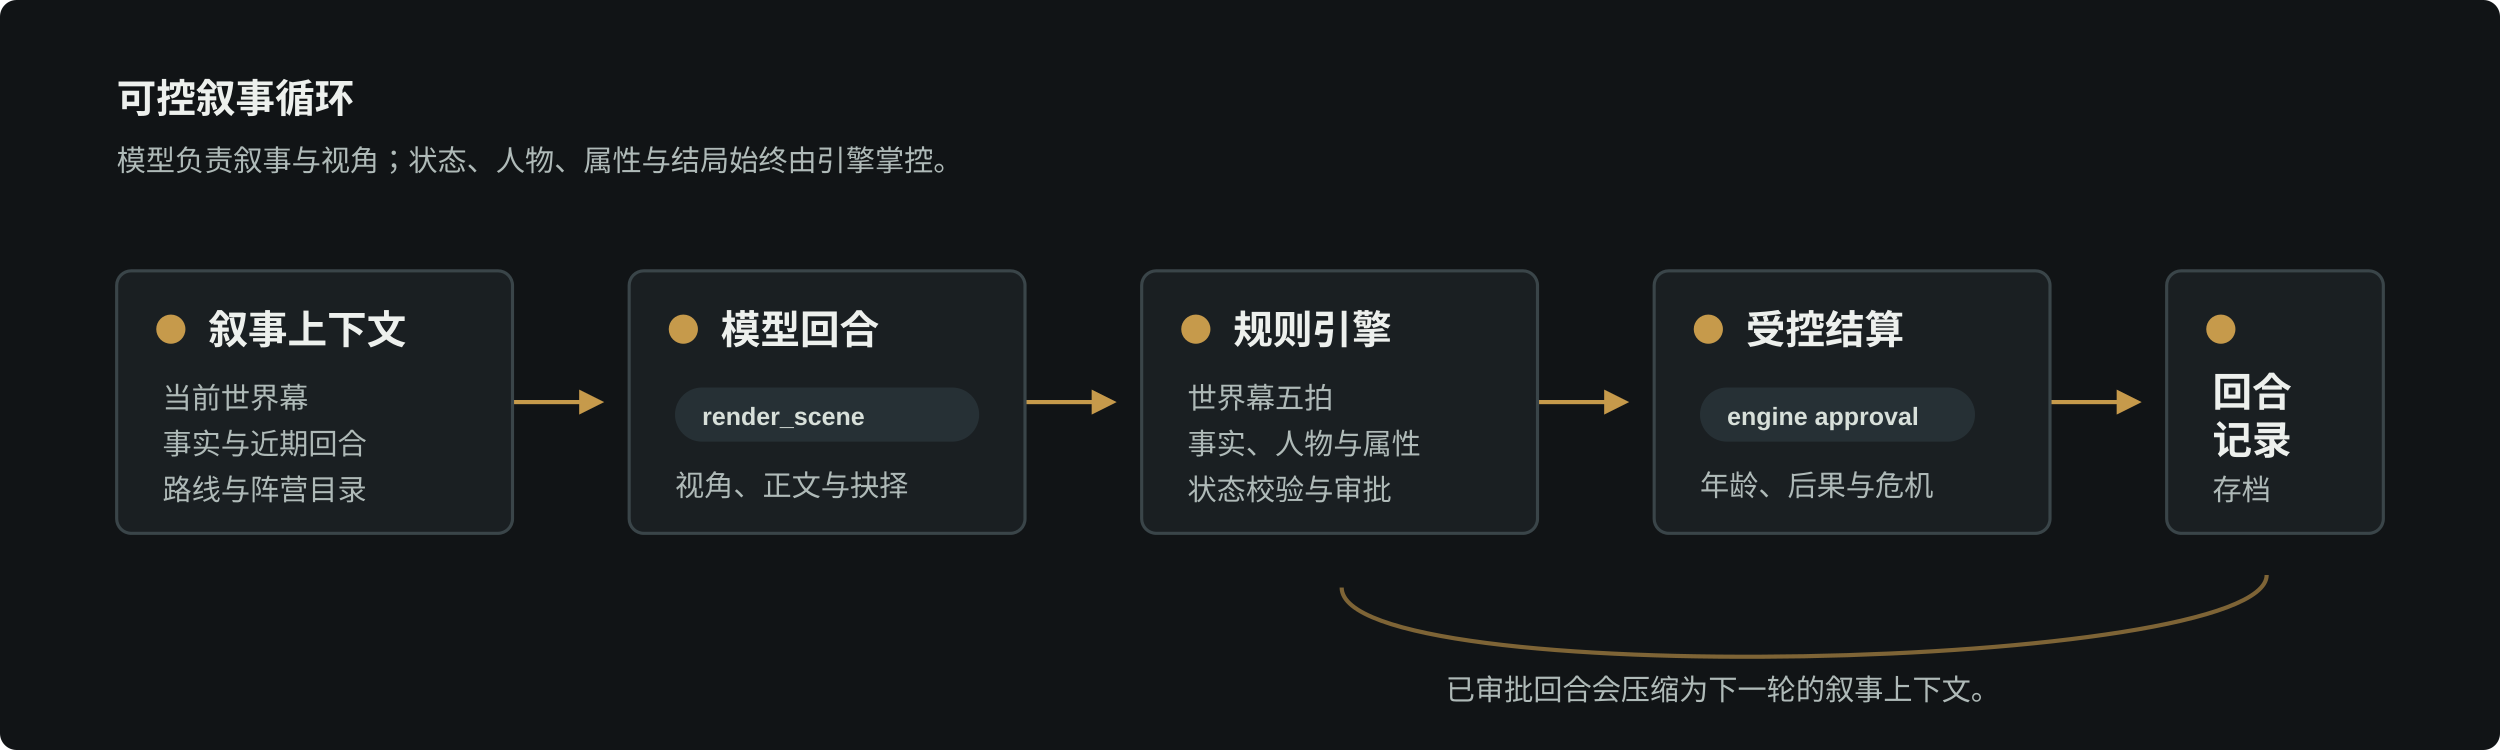
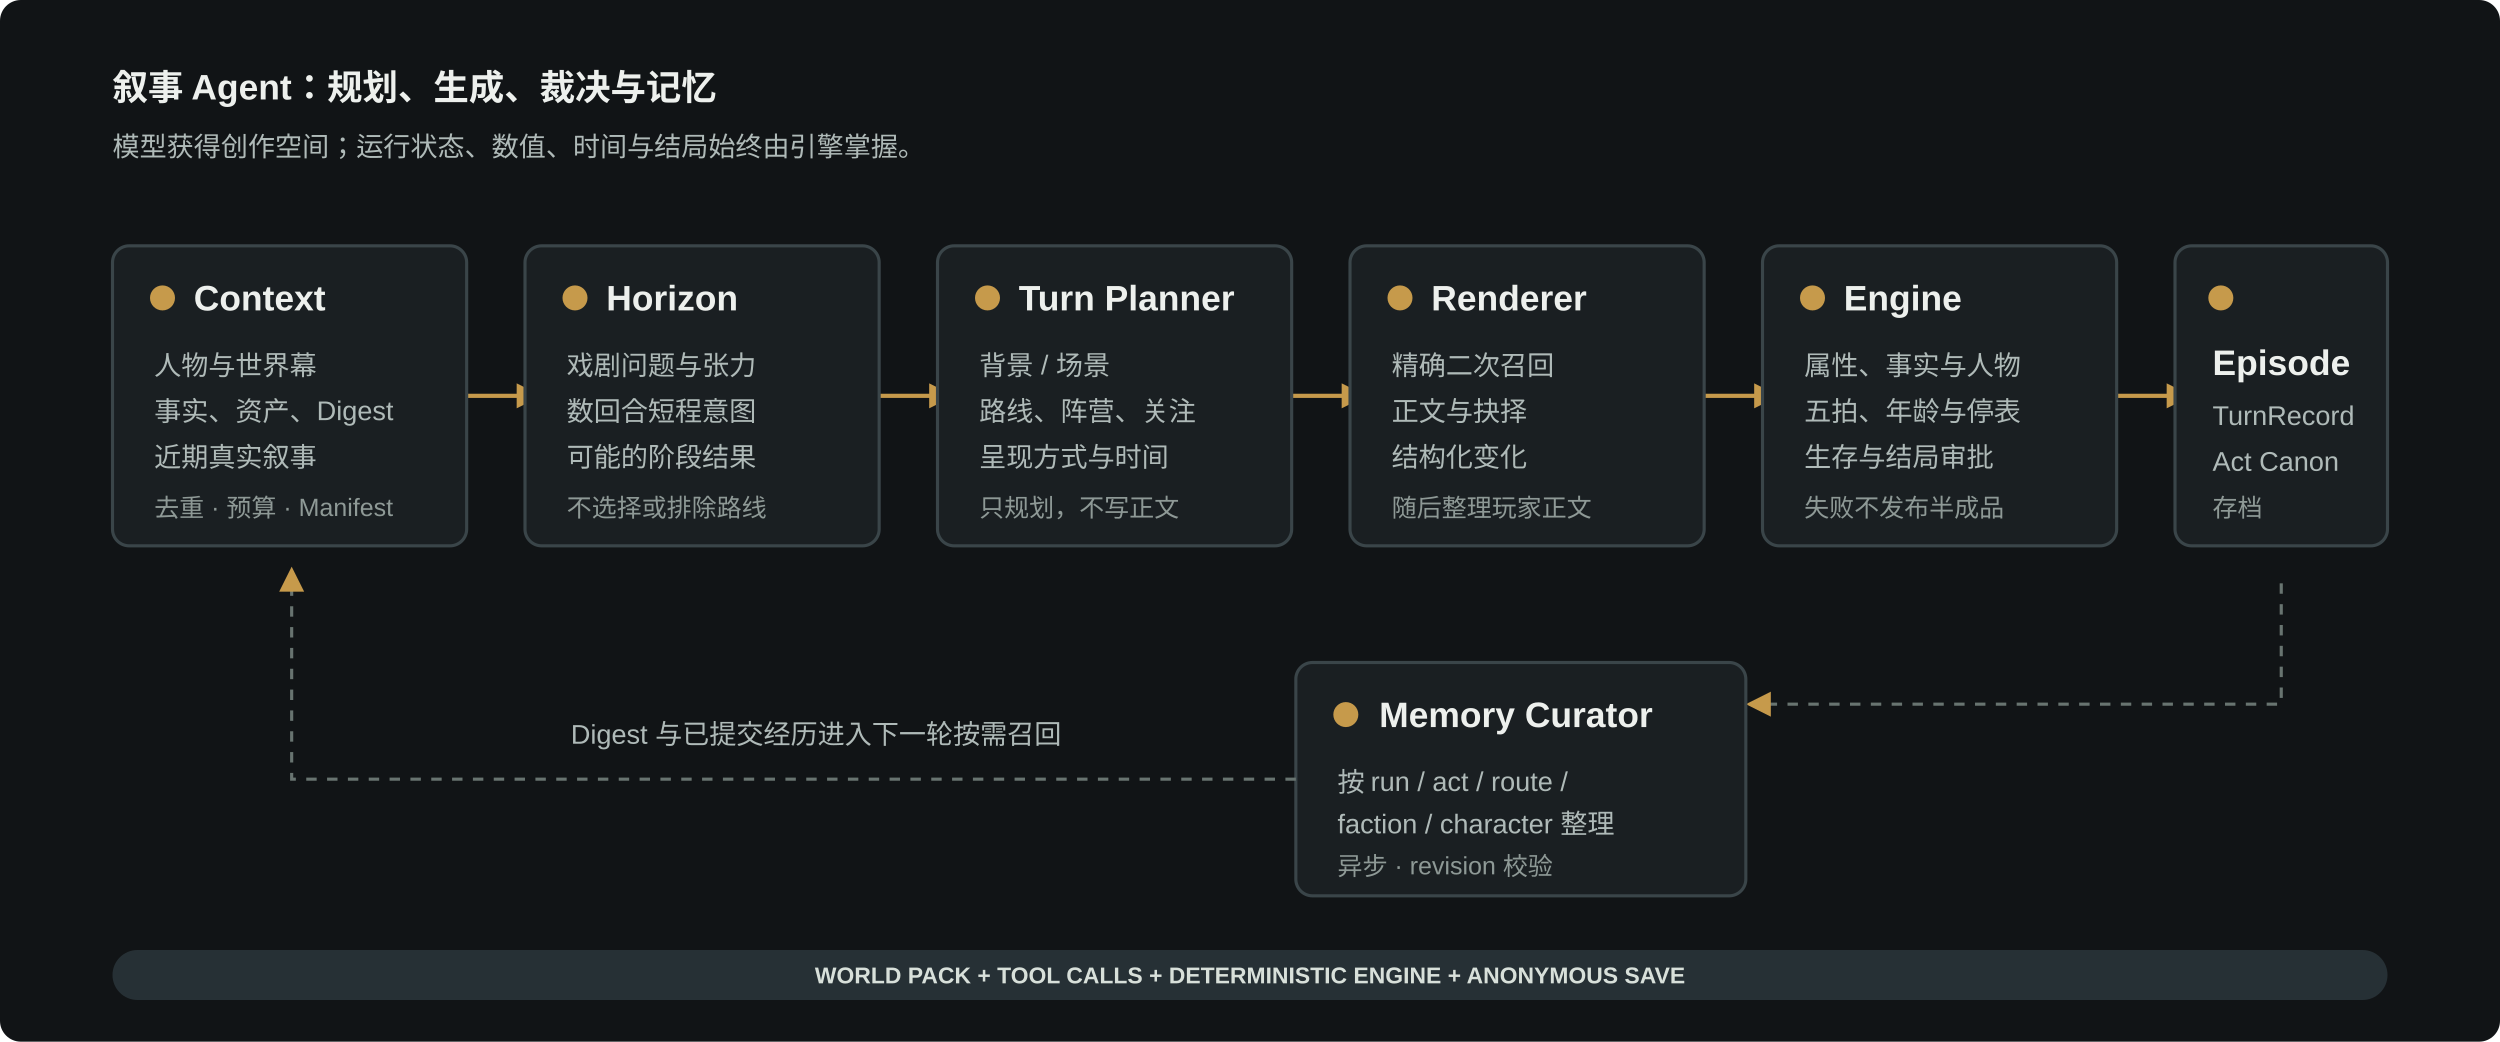
- <svg xmlns="http://www.w3.org/2000/svg" width="1200" height="360" viewBox="0 0 1200 360" role="img" aria-labelledby="title desc">
+ <svg xmlns="http://www.w3.org/2000/svg" width="1200" height="500" viewBox="0 0 1200 500" role="img" aria-labelledby="title desc">
  <style>
    .canvas { fill: #111416; }
    .panel { fill: #1a1f22; stroke: #3a4549; stroke-width: 1.5; }
    .accent { fill: #c69a4b; }
-     .light { fill: #edf0ed; font-family: "Microsoft YaHei", Arial, sans-serif; font-size: 19px; font-weight: 700; }
-     .muted { fill: #afbab8; font-family: "Microsoft YaHei", Arial, sans-serif; font-size: 14px; }
+     .light { fill: #edf0ed; font-family: "Microsoft YaHei", Arial, sans-serif; font-size: 17px; font-weight: 700; }
+     .muted { fill: #afbab8; font-family: "Microsoft YaHei", Arial, sans-serif; font-size: 13px; }
+     .small { fill: #8e9996; font-family: "Microsoft YaHei", Arial, sans-serif; font-size: 12px; }
    .line { stroke: #c69a4b; stroke-width: 2; fill: none; }
+     .soft { stroke: #687470; stroke-width: 1.5; fill: none; stroke-dasharray: 5 5; }
    .tag { fill: #263035; }
-     .tagtext { fill: #d8e0da; font-family: Arial, sans-serif; font-size: 12px; font-weight: 700; }
+     .tagtext { fill: #d8e0da; font-family: Arial, sans-serif; font-size: 11px; font-weight: 700; }
  </style>
-   <rect class="canvas" width="1200" height="360" rx="8" />
-   <text x="56" y="54" class="light" font-size="24">可控叙事循环</text>
-   <text x="56" y="82" class="muted">模型负责叙事与视角；状态、人物、属性与结局始终由引擎掌控。</text>
-   <path class="line" d="M246 193 H282 M492 193 H528 M738 193 H774 M984 193 H1020" />
-   <path class="accent" d="M278 187 L290 193 L278 199 Z M524 187 L536 193 L524 199 Z M770 187 L782 193 L770 199 Z M1016 187 L1028 193 L1016 199 Z" />
-   <g transform="translate(56 130)">
-     <rect class="panel" width="190" height="126" rx="7" />
-     <circle class="accent" cx="26" cy="28" r="7" />
-     <text class="light" x="44" y="35">叙事上下文</text>
-     <text class="muted" x="22" y="66">当前世界幕</text>
-     <text class="muted" x="22" y="88">事实与近期回合</text>
-     <text class="muted" x="22" y="110">路线与阵营目录</text>
+   <rect class="canvas" width="1200" height="500" rx="10" />
+   <text x="54" y="48" class="light" font-size="24">叙事 Agent：规划、生成、裁决与记忆</text>
+   <text x="54" y="75" class="muted">模型获得创作空间；运行状态、数值、时间与结局始终由引擎掌握。</text>
+   <path class="line" d="M224 190 H252 M422 190 H450 M620 190 H648 M818 190 H846 M1016 190 H1044" />
+   <path class="accent" d="M248 184 L260 190 L248 196 Z M446 184 L458 190 L446 196 Z M644 184 L656 190 L644 196 Z M842 184 L854 190 L842 196 Z M1040 184 L1052 190 L1040 196 Z" />
+   <g transform="translate(54 118)">
+     <rect class="panel" width="170" height="144" rx="8" />
+     <circle class="accent" cx="24" cy="25" r="6" />
+     <text class="light" x="39" y="31">Context</text>
+     <text class="muted" x="20" y="62">人物与世界幕</text>
+     <text class="muted" x="20" y="84">事实、资产、Digest</text>
+     <text class="muted" x="20" y="106">近期真实叙事</text>
+     <text class="small" x="20" y="130">去重 · 预算 · Manifest</text>
  </g>
-   <g transform="translate(302 130)">
-     <rect class="panel" width="190" height="126" rx="7" />
-     <circle class="accent" cx="26" cy="28" r="7" />
-     <text class="light" x="44" y="35">模型回合</text>
-     <rect class="tag" x="22" y="56" width="146" height="26" rx="13" />
-     <text class="tagtext" x="35" y="74">render_scene</text>
-     <text class="muted" x="22" y="108">视角、正文与抉择</text>
+   <g transform="translate(252 118)">
+     <rect class="panel" width="170" height="144" rx="8" />
+     <circle class="accent" cx="24" cy="25" r="6" />
+     <text class="light" x="39" y="31">Horizon</text>
+     <text class="muted" x="20" y="62">戏剧问题与张力</text>
+     <text class="muted" x="20" y="84">数回合短程意图</text>
+     <text class="muted" x="20" y="106">可能的阶段结果</text>
+     <text class="small" x="20" y="130">不选择或排除路线</text>
  </g>
-   <g transform="translate(548 130)">
-     <rect class="panel" width="190" height="126" rx="7" />
-     <circle class="accent" cx="26" cy="28" r="7" />
-     <text class="light" x="44" y="35">规则引擎</text>
-     <text class="muted" x="22" y="66">世界幕五拍</text>
-     <text class="muted" x="22" y="88">事实、人物与属性</text>
-     <text class="muted" x="22" y="110">状态校验与审批</text>
+   <g transform="translate(450 118)">
+     <rect class="panel" width="170" height="144" rx="8" />
+     <circle class="accent" cx="24" cy="25" r="6" />
+     <text class="light" x="39" y="31">Turn Planner</text>
+     <text class="muted" x="20" y="62">背景 / 场景</text>
+     <text class="muted" x="20" y="84">路线、阵营、关注</text>
+     <text class="muted" x="20" y="106">呈现方式与时间</text>
+     <text class="small" x="20" y="130">只规划，不写正文</text>
  </g>
-   <g transform="translate(794 130)">
-     <rect class="panel" width="190" height="126" rx="7" />
-     <circle class="accent" cx="26" cy="28" r="7" />
-     <text class="light" x="44" y="35">受控结算</text>
-     <rect class="tag" x="22" y="56" width="132" height="26" rx="13" />
-     <text class="tagtext" x="35" y="74">engine approval</text>
-     <text class="muted" x="22" y="108">年龄、后果与危机</text>
+   <g transform="translate(648 118)">
+     <rect class="panel" width="170" height="144" rx="8" />
+     <circle class="accent" cx="24" cy="25" r="6" />
+     <text class="light" x="39" y="31">Renderer</text>
+     <text class="muted" x="20" y="62">精确二次召回</text>
+     <text class="muted" x="20" y="84">正文与抉择</text>
+     <text class="muted" x="20" y="106">结构化变化</text>
+     <text class="small" x="20" y="130">随后整理玩家正文</text>
  </g>
-   <g transform="translate(1040 130)">
-     <rect class="panel" width="104" height="126" rx="7" />
-     <circle class="accent" cx="26" cy="28" r="7" />
-     <text class="light" x="22" y="65">回合</text>
-     <text class="light" x="22" y="88">记录</text>
-     <text class="muted" x="22" y="110">存档</text>
+   <g transform="translate(846 118)">
+     <rect class="panel" width="170" height="144" rx="8" />
+     <circle class="accent" cx="24" cy="25" r="6" />
+     <text class="light" x="39" y="31">Engine</text>
+     <text class="muted" x="20" y="62">属性、事实与人物</text>
+     <text class="muted" x="20" y="84">五拍、年龄与停表</text>
+     <text class="muted" x="20" y="106">生存与结局审批</text>
+     <text class="small" x="20" y="130">失败不发布半成品</text>
  </g>
-   <path class="line" opacity=".6" d="M1088 276 C1088 322 644 332 644 282" />
-   <text x="694" y="336" class="muted">已审批回合会压缩为下一轮的叙事上下文。</text>
+   <g transform="translate(1044 118)">
+     <rect class="panel" width="102" height="144" rx="8" />
+     <circle class="accent" cx="22" cy="25" r="6" />
+     <text class="light" x="18" y="62">Episode</text>
+     <text class="muted" x="18" y="86">TurnRecord</text>
+     <text class="muted" x="18" y="108">Act Canon</text>
+     <text class="small" x="18" y="130">存档</text>
+   </g>
+   <path class="soft" d="M1095 280 V338 H846" />
+   <path class="accent" d="M850 332 L838 338 L850 344 Z" />
+   <g transform="translate(622 318)">
+     <rect class="panel" width="216" height="112" rx="8" />
+     <circle class="accent" cx="24" cy="25" r="6" />
+     <text class="light" x="40" y="31">Memory Curator</text>
+     <text class="muted" x="20" y="62">按 run / act / route /</text>
+     <text class="muted" x="20" y="82">faction / character 整理</text>
+     <text class="small" x="20" y="102">异步 · revision 校验</text>
+   </g>
+   <path class="soft" d="M622 374 H140 V280" />
+   <path class="accent" d="M134 284 L140 272 L146 284 Z" />
+   <text x="274" y="357" class="muted">Digest 与已提交经历进入下一轮按需召回</text>
+   <rect class="tag" x="54" y="456" width="1092" height="24" rx="12" />
+   <text class="tagtext" x="600" y="472" text-anchor="middle">WORLD PACK + TOOL CALLS + DETERMINISTIC ENGINE + ANONYMOUS SAVE</text>
</svg>
